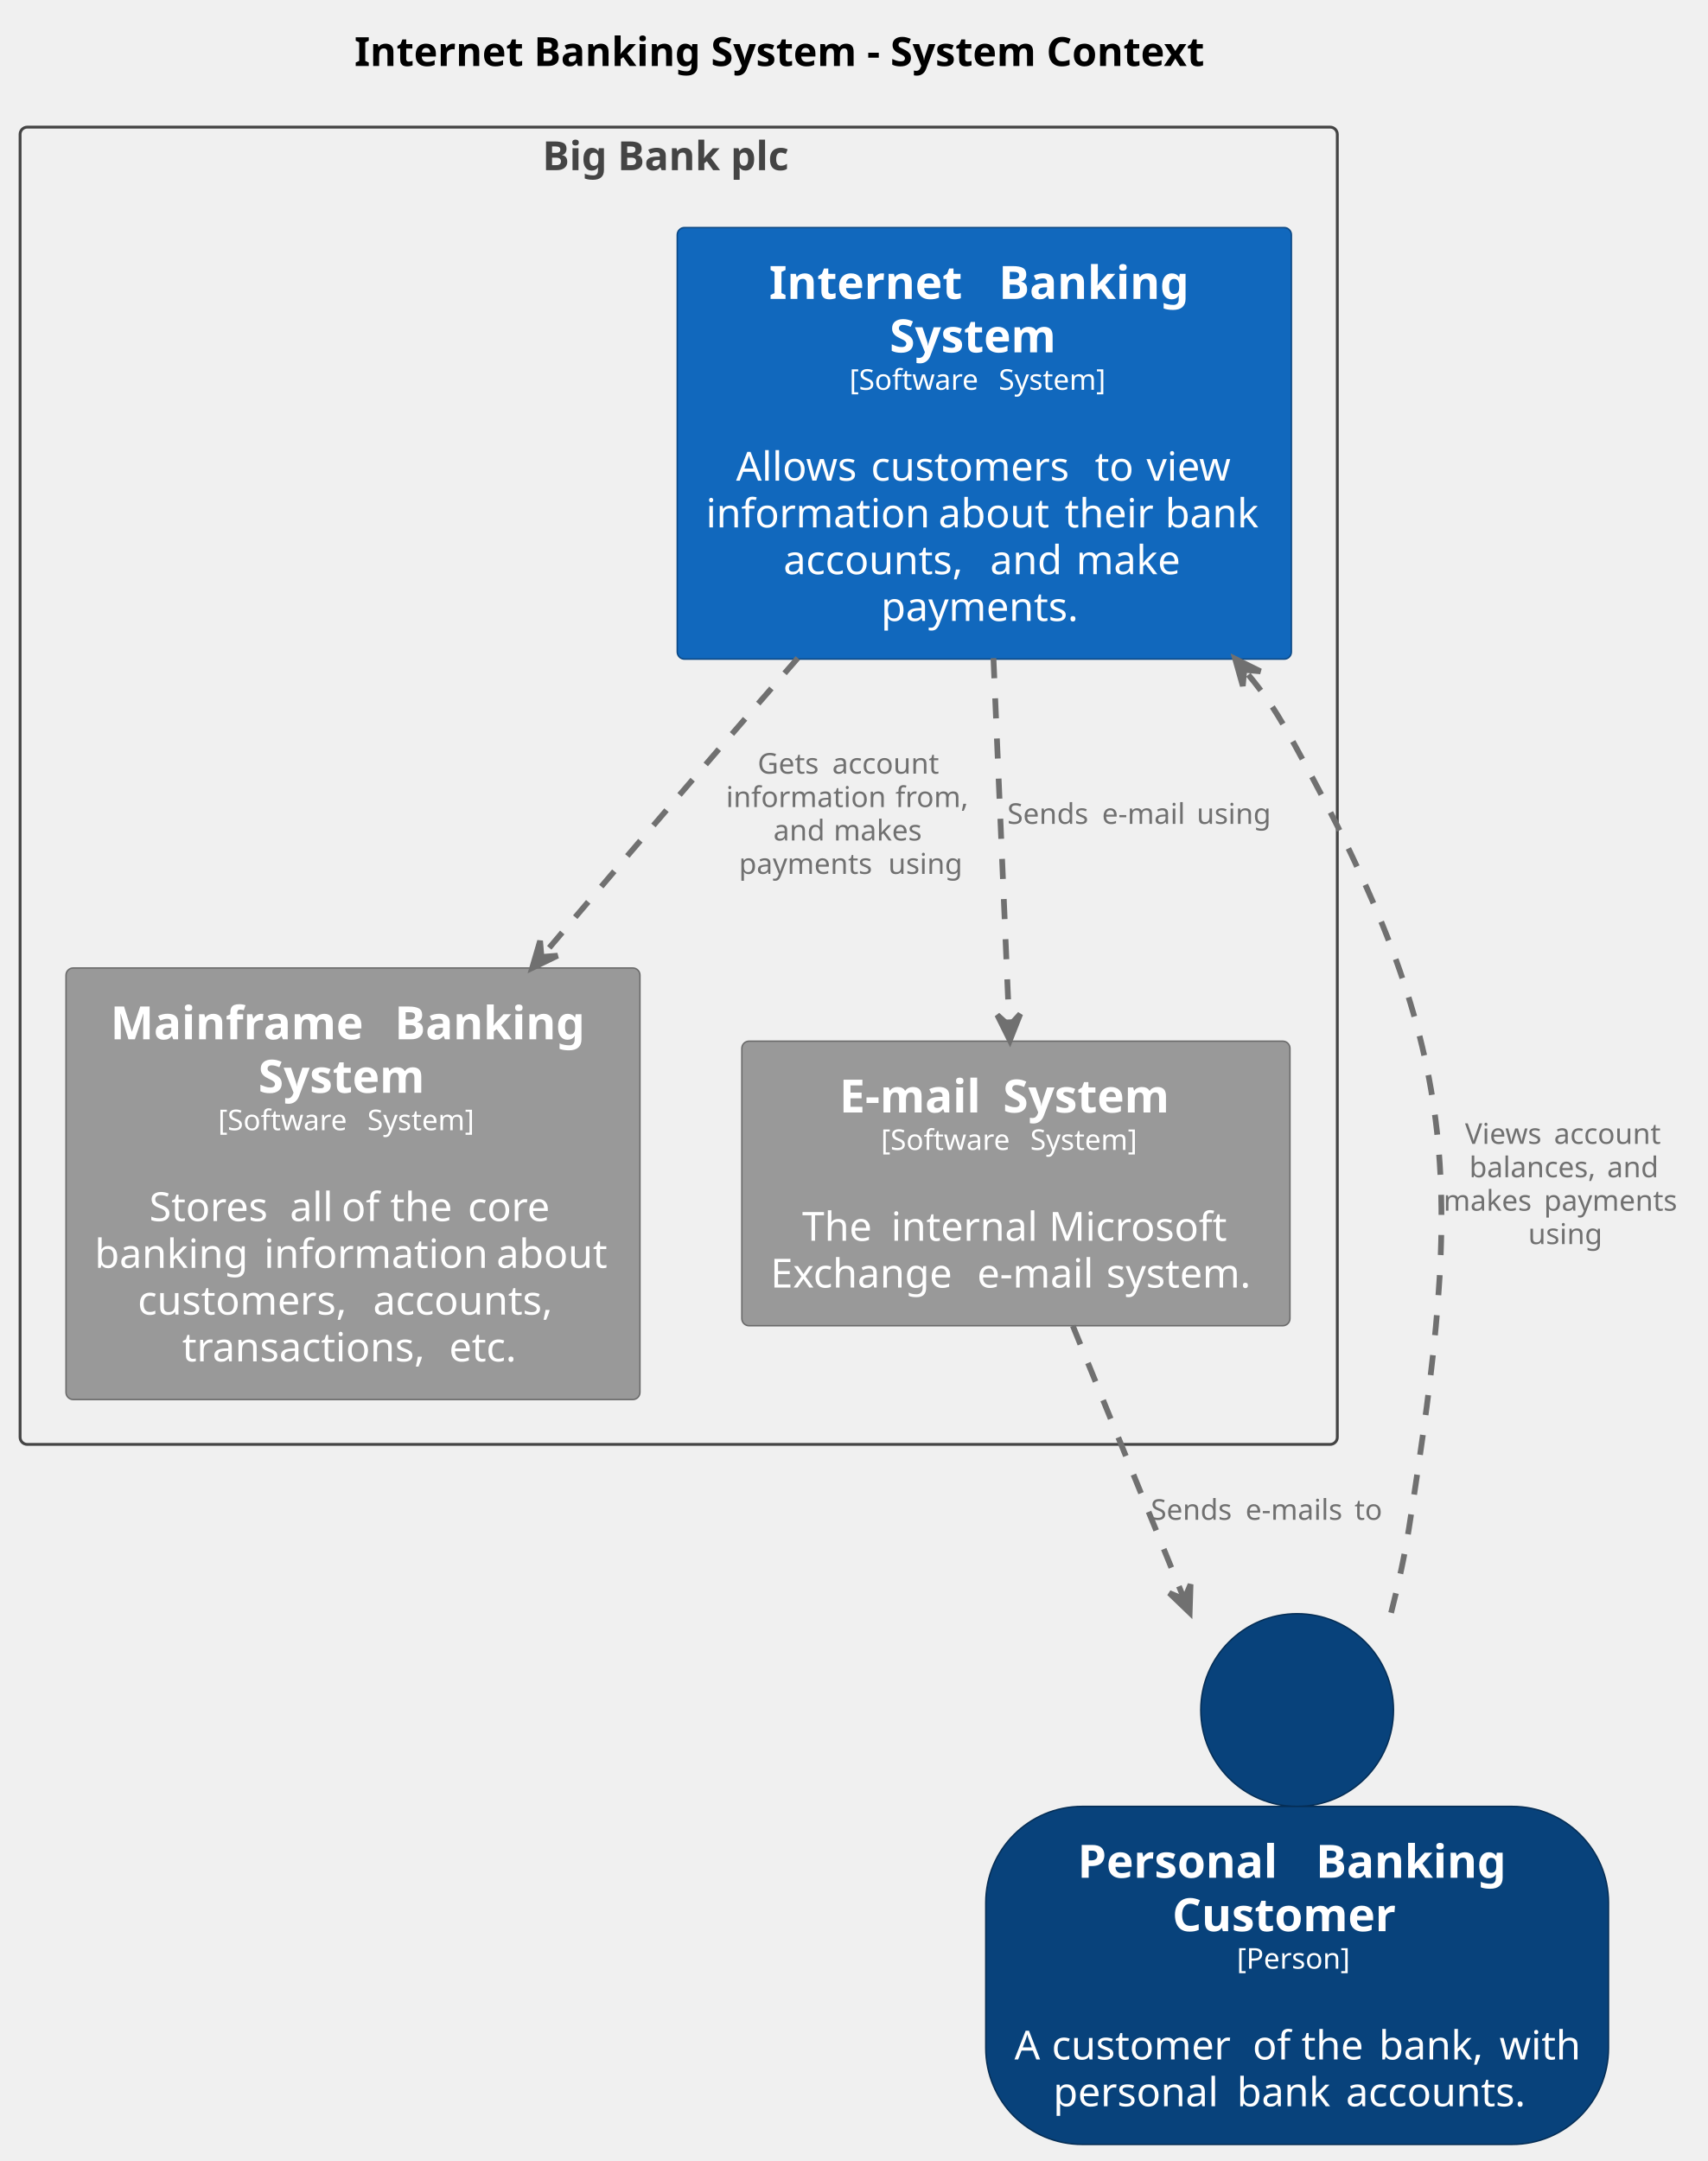
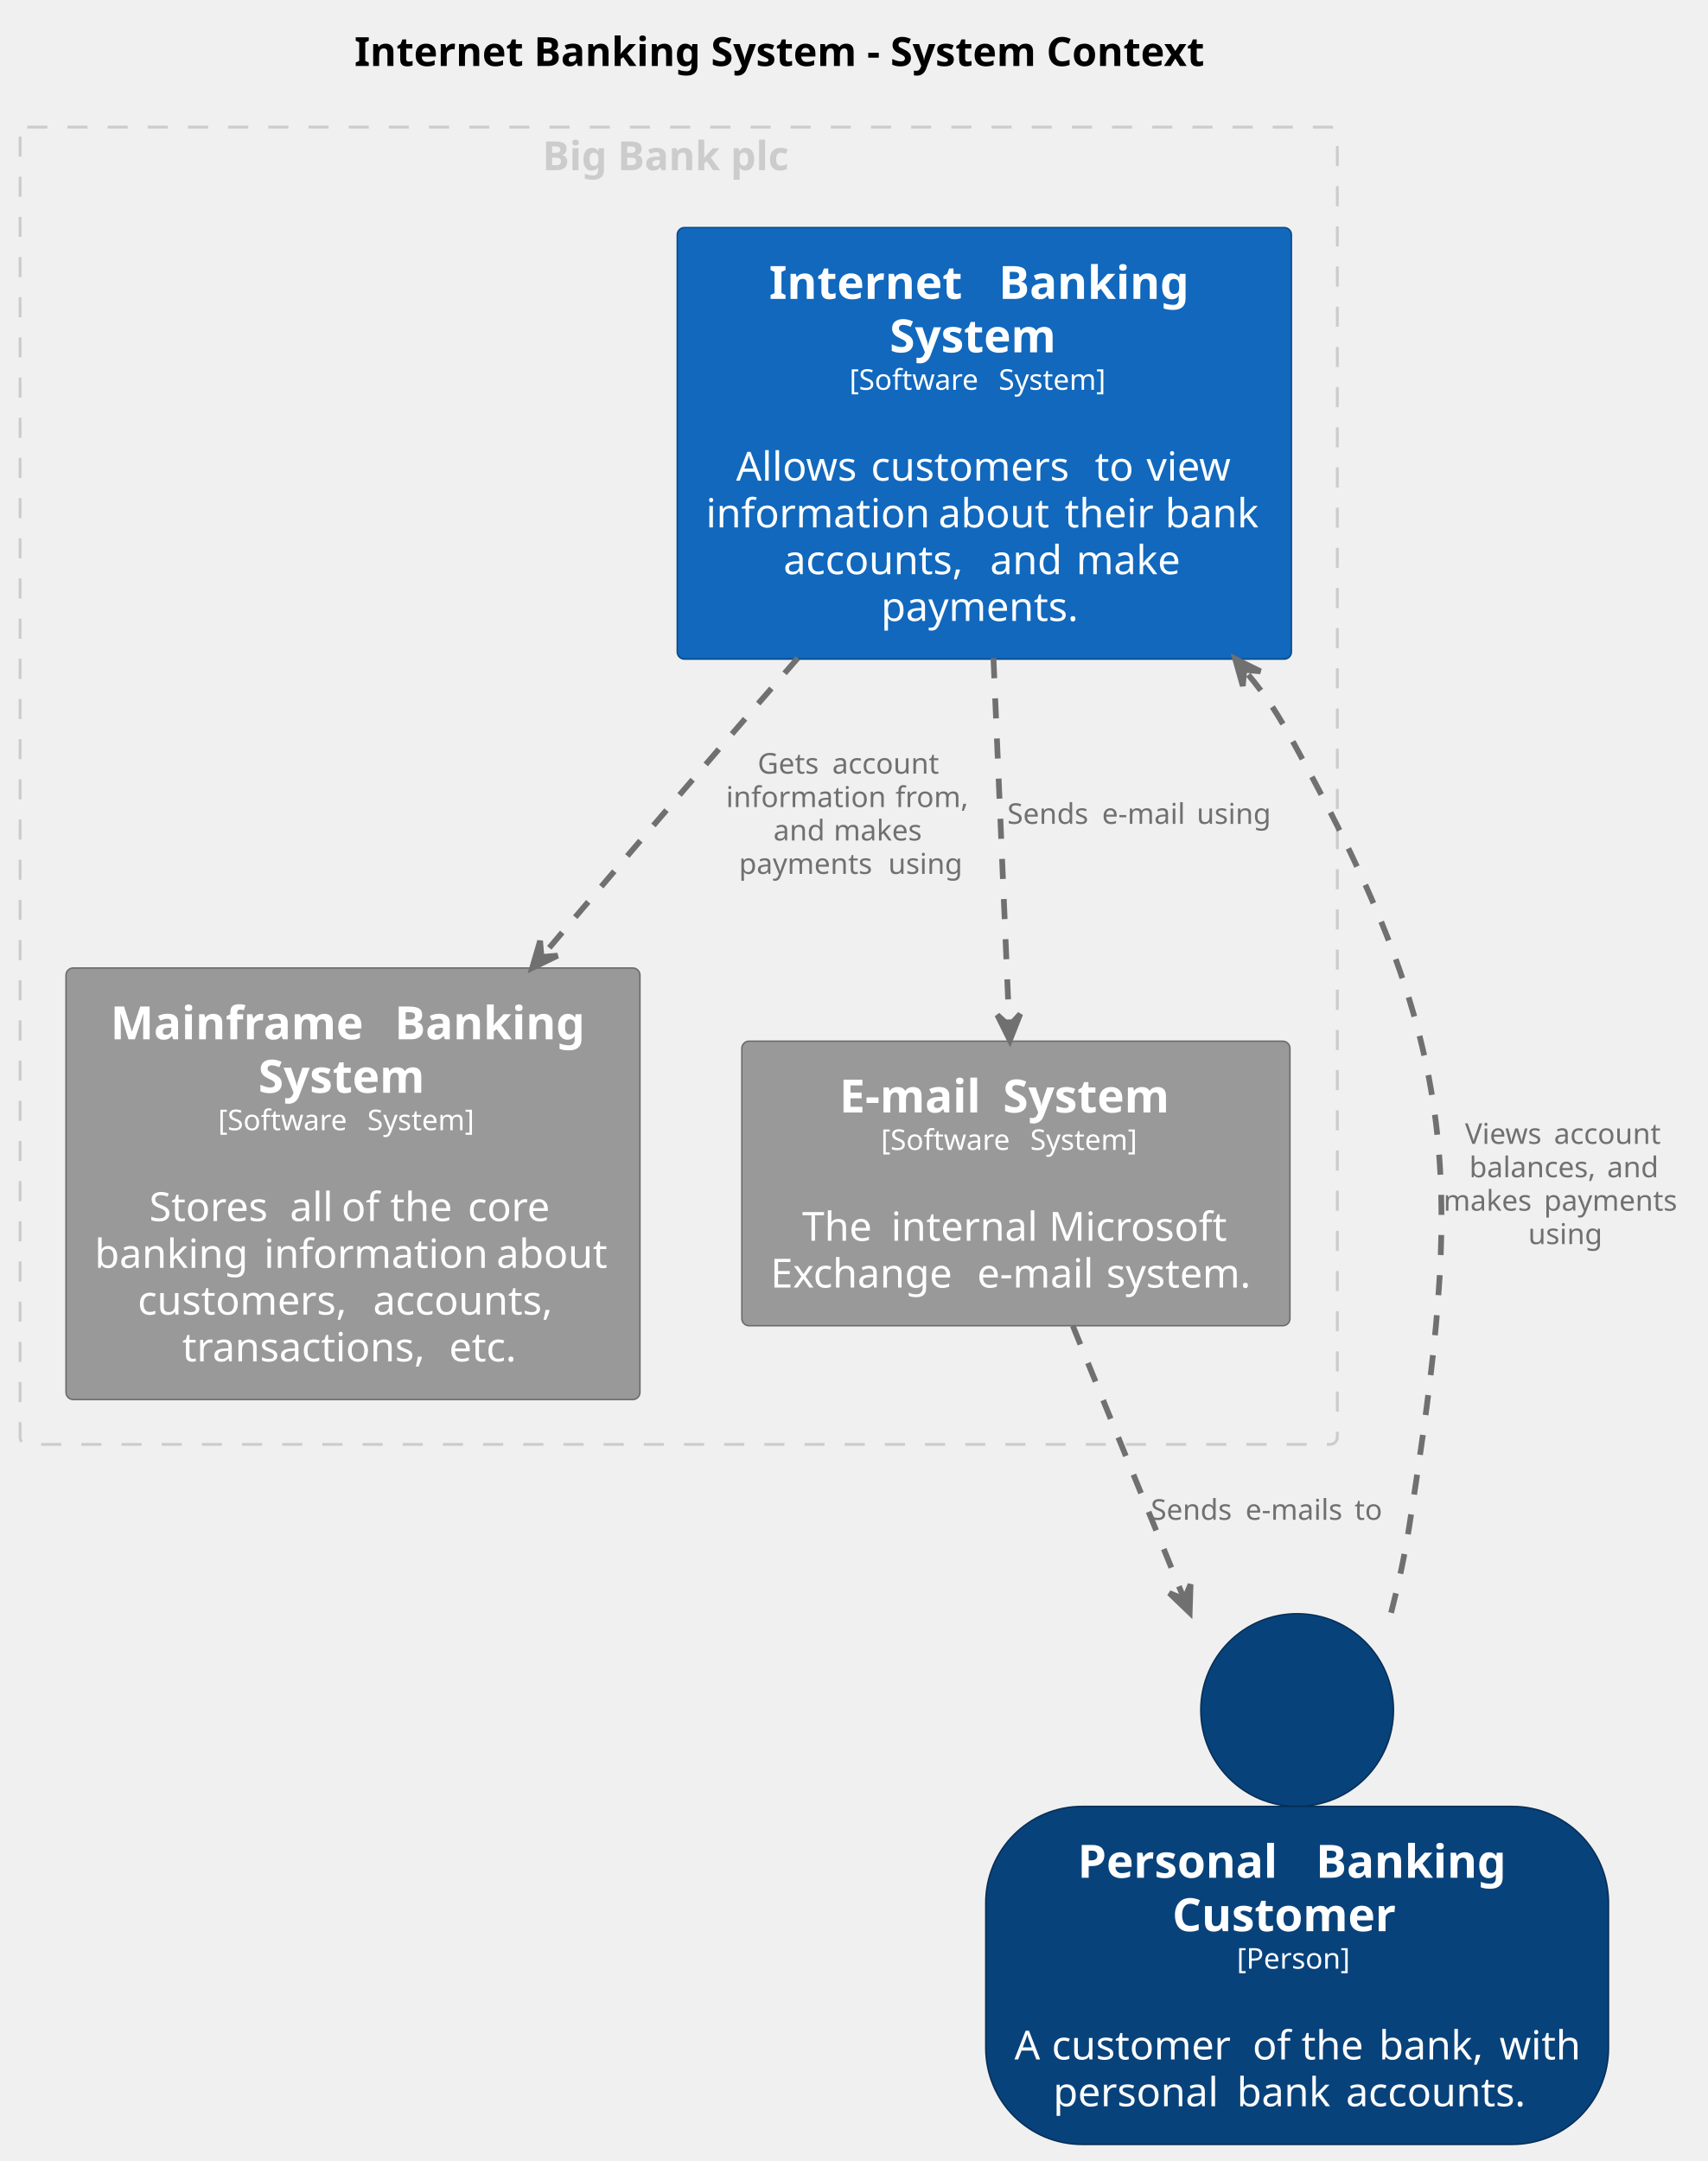
<svg xmlns="http://www.w3.org/2000/svg" contentStyleType="text/css" height="753px" preserveAspectRatio="none" style="width:595px;height:753px;background:#FFFFFF;" version="1.1" viewBox="0 0 595 753" width="595px" zoomAndPan="magnify">
  <defs />
  <g>
    <text fill="#000000" font-family="sans-serif" font-size="14" font-weight="bold" lengthAdjust="spacing" textLength="334" x="123.5" y="22.995">Internet Banking System - System Context</text>
-     <g id="cluster_Big Bank plc">
-       <rect fill="none" height="459" rx="2.5" ry="2.5" style="stroke:#444444;stroke-width:1.0;" width="459" x="7" y="44.297" />
-       <text fill="#444444" font-family="sans-serif" font-size="14" font-weight="bold" lengthAdjust="spacing" textLength="95" x="189" y="59.292">Big Bank plc</text>
+     <g id="cluster_group1">
+       <rect fill="none" height="459" rx="2.5" ry="2.5" style="stroke:#CCCCCC;stroke-width:1.0;stroke-dasharray:7.0,7.0;" width="459" x="7" y="44.297" />
+       <text fill="#CCCCCC" font-family="sans-serif" font-size="14" font-weight="bold" lengthAdjust="spacing" textLength="95" x="189" y="59.292">Big Bank plc</text>
    </g>
    <g id="elem_MainframeBankingSystem">
      <rect fill="#999999" height="150.375" rx="2.5" ry="2.5" style="stroke:#6B6B6B;stroke-width:0.5;" width="200" x="23" y="337.297" />
      <text fill="#FFFFFF" font-family="sans-serif" font-size="16" font-weight="bold" lengthAdjust="spacing" textLength="93" x="38.5" y="362.148">Mainframe</text>
      <text fill="#FFFFFF" font-family="sans-serif" font-size="16" font-weight="bold" lengthAdjust="spacing" textLength="6" x="131.5" y="362.148"> </text>
      <text fill="#FFFFFF" font-family="sans-serif" font-size="16" font-weight="bold" lengthAdjust="spacing" textLength="70" x="137.5" y="362.148">Banking</text>
      <text fill="#FFFFFF" font-family="sans-serif" font-size="16" font-weight="bold" lengthAdjust="spacing" textLength="66" x="90" y="380.773">System</text>
      <text fill="#FFFFFF" font-family="sans-serif" font-size="10" lengthAdjust="spacing" textLength="49" x="76" y="393.829">[Software</text>
      <text fill="#FFFFFF" font-family="sans-serif" font-size="10" lengthAdjust="spacing" textLength="3" x="125" y="393.829"> </text>
      <text fill="#FFFFFF" font-family="sans-serif" font-size="10" lengthAdjust="spacing" textLength="42" x="128" y="393.829">System]</text>
      <text fill="#FFFFFF" font-family="sans-serif" font-size="14" lengthAdjust="spacing" textLength="4" x="121" y="409.183"> </text>
      <text fill="#FFFFFF" font-family="sans-serif" font-size="14" lengthAdjust="spacing" textLength="45" x="52" y="425.479">Stores</text>
      <text fill="#FFFFFF" font-family="sans-serif" font-size="14" lengthAdjust="spacing" textLength="4" x="97" y="425.479"> </text>
      <text fill="#FFFFFF" font-family="sans-serif" font-size="14" lengthAdjust="spacing" textLength="14" x="101" y="425.479">all</text>
      <text fill="#FFFFFF" font-family="sans-serif" font-size="14" lengthAdjust="spacing" textLength="4" x="115" y="425.479"> </text>
      <text fill="#FFFFFF" font-family="sans-serif" font-size="14" lengthAdjust="spacing" textLength="13" x="119" y="425.479">of</text>
      <text fill="#FFFFFF" font-family="sans-serif" font-size="14" lengthAdjust="spacing" textLength="4" x="132" y="425.479"> </text>
      <text fill="#FFFFFF" font-family="sans-serif" font-size="14" lengthAdjust="spacing" textLength="23" x="136" y="425.479">the</text>
      <text fill="#FFFFFF" font-family="sans-serif" font-size="14" lengthAdjust="spacing" textLength="4" x="159" y="425.479"> </text>
      <text fill="#FFFFFF" font-family="sans-serif" font-size="14" lengthAdjust="spacing" textLength="31" x="163" y="425.479">core</text>
      <text fill="#FFFFFF" font-family="sans-serif" font-size="14" lengthAdjust="spacing" textLength="55" x="33" y="441.776">banking</text>
      <text fill="#FFFFFF" font-family="sans-serif" font-size="14" lengthAdjust="spacing" textLength="4" x="88" y="441.776"> </text>
      <text fill="#FFFFFF" font-family="sans-serif" font-size="14" lengthAdjust="spacing" textLength="77" x="92" y="441.776">information</text>
      <text fill="#FFFFFF" font-family="sans-serif" font-size="14" lengthAdjust="spacing" textLength="4" x="169" y="441.776"> </text>
      <text fill="#FFFFFF" font-family="sans-serif" font-size="14" lengthAdjust="spacing" textLength="40" x="173" y="441.776">about</text>
      <text fill="#FFFFFF" font-family="sans-serif" font-size="14" lengthAdjust="spacing" textLength="78" x="48" y="458.073">customers,</text>
      <text fill="#FFFFFF" font-family="sans-serif" font-size="14" lengthAdjust="spacing" textLength="4" x="126" y="458.073"> </text>
      <text fill="#FFFFFF" font-family="sans-serif" font-size="14" lengthAdjust="spacing" textLength="68" x="130" y="458.073">accounts,</text>
      <text fill="#FFFFFF" font-family="sans-serif" font-size="14" lengthAdjust="spacing" textLength="89" x="63.5" y="474.37">transactions,</text>
      <text fill="#FFFFFF" font-family="sans-serif" font-size="14" lengthAdjust="spacing" textLength="4" x="152.5" y="474.37"> </text>
      <text fill="#FFFFFF" font-family="sans-serif" font-size="14" lengthAdjust="spacing" textLength="26" x="156.5" y="474.37">etc.</text>
    </g>
    <g id="elem_EmailSystem">
      <rect fill="#999999" height="99.156" rx="2.5" ry="2.5" style="stroke:#6B6B6B;stroke-width:0.5;" width="191" x="258.5" y="362.797" />
      <text fill="#FFFFFF" font-family="sans-serif" font-size="16" font-weight="bold" lengthAdjust="spacing" textLength="51" x="292.5" y="387.648">E-mail</text>
      <text fill="#FFFFFF" font-family="sans-serif" font-size="16" font-weight="bold" lengthAdjust="spacing" textLength="6" x="343.5" y="387.648"> </text>
      <text fill="#FFFFFF" font-family="sans-serif" font-size="16" font-weight="bold" lengthAdjust="spacing" textLength="66" x="349.5" y="387.648">System</text>
      <text fill="#FFFFFF" font-family="sans-serif" font-size="10" lengthAdjust="spacing" textLength="49" x="307" y="400.704">[Software</text>
      <text fill="#FFFFFF" font-family="sans-serif" font-size="10" lengthAdjust="spacing" textLength="3" x="356" y="400.704"> </text>
      <text fill="#FFFFFF" font-family="sans-serif" font-size="10" lengthAdjust="spacing" textLength="42" x="359" y="400.704">System]</text>
      <text fill="#FFFFFF" font-family="sans-serif" font-size="14" lengthAdjust="spacing" textLength="4" x="352" y="416.058"> </text>
      <text fill="#FFFFFF" font-family="sans-serif" font-size="14" lengthAdjust="spacing" textLength="27" x="279.5" y="432.354">The</text>
      <text fill="#FFFFFF" font-family="sans-serif" font-size="14" lengthAdjust="spacing" textLength="4" x="306.5" y="432.354"> </text>
      <text fill="#FFFFFF" font-family="sans-serif" font-size="14" lengthAdjust="spacing" textLength="51" x="310.5" y="432.354">internal</text>
      <text fill="#FFFFFF" font-family="sans-serif" font-size="14" lengthAdjust="spacing" textLength="4" x="361.5" y="432.354"> </text>
      <text fill="#FFFFFF" font-family="sans-serif" font-size="14" lengthAdjust="spacing" textLength="63" x="365.5" y="432.354">Microsoft</text>
      <text fill="#FFFFFF" font-family="sans-serif" font-size="14" lengthAdjust="spacing" textLength="68" x="268.5" y="448.651">Exchange</text>
      <text fill="#FFFFFF" font-family="sans-serif" font-size="14" lengthAdjust="spacing" textLength="4" x="336.5" y="448.651"> </text>
      <text fill="#FFFFFF" font-family="sans-serif" font-size="14" lengthAdjust="spacing" textLength="41" x="340.5" y="448.651">e-mail</text>
      <text fill="#FFFFFF" font-family="sans-serif" font-size="14" lengthAdjust="spacing" textLength="4" x="381.5" y="448.651"> </text>
      <text fill="#FFFFFF" font-family="sans-serif" font-size="14" lengthAdjust="spacing" textLength="54" x="385.5" y="448.651">system.</text>
    </g>
    <g id="elem_InternetBankingSystem">
      <rect fill="#1168BD" height="150.375" rx="2.5" ry="2.5" style="stroke:#0B4884;stroke-width:0.5;" width="214" x="236" y="79.297" />
      <text fill="#FFFFFF" font-family="sans-serif" font-size="16" font-weight="bold" lengthAdjust="spacing" textLength="74" x="268" y="104.148">Internet</text>
      <text fill="#FFFFFF" font-family="sans-serif" font-size="16" font-weight="bold" lengthAdjust="spacing" textLength="6" x="342" y="104.148"> </text>
      <text fill="#FFFFFF" font-family="sans-serif" font-size="16" font-weight="bold" lengthAdjust="spacing" textLength="70" x="348" y="104.148">Banking</text>
      <text fill="#FFFFFF" font-family="sans-serif" font-size="16" font-weight="bold" lengthAdjust="spacing" textLength="66" x="310" y="122.773">System</text>
      <text fill="#FFFFFF" font-family="sans-serif" font-size="10" lengthAdjust="spacing" textLength="49" x="296" y="135.829">[Software</text>
      <text fill="#FFFFFF" font-family="sans-serif" font-size="10" lengthAdjust="spacing" textLength="3" x="345" y="135.829"> </text>
      <text fill="#FFFFFF" font-family="sans-serif" font-size="10" lengthAdjust="spacing" textLength="42" x="348" y="135.829">System]</text>
      <text fill="#FFFFFF" font-family="sans-serif" font-size="14" lengthAdjust="spacing" textLength="4" x="341" y="151.183"> </text>
      <text fill="#FFFFFF" font-family="sans-serif" font-size="14" lengthAdjust="spacing" textLength="43" x="256.5" y="167.48">Allows</text>
      <text fill="#FFFFFF" font-family="sans-serif" font-size="14" lengthAdjust="spacing" textLength="4" x="299.5" y="167.48"> </text>
      <text fill="#FFFFFF" font-family="sans-serif" font-size="14" lengthAdjust="spacing" textLength="74" x="303.5" y="167.48">customers</text>
      <text fill="#FFFFFF" font-family="sans-serif" font-size="14" lengthAdjust="spacing" textLength="4" x="377.5" y="167.48"> </text>
      <text fill="#FFFFFF" font-family="sans-serif" font-size="14" lengthAdjust="spacing" textLength="14" x="381.5" y="167.48">to</text>
      <text fill="#FFFFFF" font-family="sans-serif" font-size="14" lengthAdjust="spacing" textLength="4" x="395.5" y="167.48"> </text>
      <text fill="#FFFFFF" font-family="sans-serif" font-size="14" lengthAdjust="spacing" textLength="30" x="399.5" y="167.48">view</text>
      <text fill="#FFFFFF" font-family="sans-serif" font-size="14" lengthAdjust="spacing" textLength="77" x="246" y="183.776">information</text>
      <text fill="#FFFFFF" font-family="sans-serif" font-size="14" lengthAdjust="spacing" textLength="4" x="323" y="183.776"> </text>
      <text fill="#FFFFFF" font-family="sans-serif" font-size="14" lengthAdjust="spacing" textLength="40" x="327" y="183.776">about</text>
      <text fill="#FFFFFF" font-family="sans-serif" font-size="14" lengthAdjust="spacing" textLength="4" x="367" y="183.776"> </text>
      <text fill="#FFFFFF" font-family="sans-serif" font-size="14" lengthAdjust="spacing" textLength="31" x="371" y="183.776">their</text>
      <text fill="#FFFFFF" font-family="sans-serif" font-size="14" lengthAdjust="spacing" textLength="4" x="402" y="183.776"> </text>
      <text fill="#FFFFFF" font-family="sans-serif" font-size="14" lengthAdjust="spacing" textLength="34" x="406" y="183.776">bank</text>
      <text fill="#FFFFFF" font-family="sans-serif" font-size="14" lengthAdjust="spacing" textLength="68" x="273" y="200.073">accounts,</text>
      <text fill="#FFFFFF" font-family="sans-serif" font-size="14" lengthAdjust="spacing" textLength="4" x="341" y="200.073"> </text>
      <text fill="#FFFFFF" font-family="sans-serif" font-size="14" lengthAdjust="spacing" textLength="26" x="345" y="200.073">and</text>
      <text fill="#FFFFFF" font-family="sans-serif" font-size="14" lengthAdjust="spacing" textLength="4" x="371" y="200.073"> </text>
      <text fill="#FFFFFF" font-family="sans-serif" font-size="14" lengthAdjust="spacing" textLength="38" x="375" y="200.073">make</text>
      <text fill="#FFFFFF" font-family="sans-serif" font-size="14" lengthAdjust="spacing" textLength="72" x="307" y="216.37">payments.</text>
    </g>
    <g id="elem_PersonalBankingCustomer">
      <ellipse cx="452" cy="595.87" fill="#08427B" rx="33.573" ry="33.573" style="stroke:#052E56;stroke-width:0.5;" />
      <rect fill="#08427B" height="117.781" rx="33.573" ry="33.573" style="stroke:#052E56;stroke-width:0.5;" width="217" x="343.5" y="629.442" />
      <text fill="#FFFFFF" font-family="sans-serif" font-size="16" font-weight="bold" lengthAdjust="spacing" textLength="77" x="375.5" y="654.294">Personal</text>
      <text fill="#FFFFFF" font-family="sans-serif" font-size="16" font-weight="bold" lengthAdjust="spacing" textLength="6" x="452.5" y="654.294"> </text>
      <text fill="#FFFFFF" font-family="sans-serif" font-size="16" font-weight="bold" lengthAdjust="spacing" textLength="70" x="458.5" y="654.294">Banking</text>
      <text fill="#FFFFFF" font-family="sans-serif" font-size="16" font-weight="bold" lengthAdjust="spacing" textLength="87" x="408.5" y="672.919">Customer</text>
      <text fill="#FFFFFF" font-family="sans-serif" font-size="10" lengthAdjust="spacing" textLength="42" x="431" y="685.975">[Person]</text>
      <text fill="#FFFFFF" font-family="sans-serif" font-size="14" lengthAdjust="spacing" textLength="4" x="450" y="701.328"> </text>
      <text fill="#FFFFFF" font-family="sans-serif" font-size="14" lengthAdjust="spacing" textLength="9" x="353.5" y="717.625">A</text>
      <text fill="#FFFFFF" font-family="sans-serif" font-size="14" lengthAdjust="spacing" textLength="4" x="362.5" y="717.625"> </text>
      <text fill="#FFFFFF" font-family="sans-serif" font-size="14" lengthAdjust="spacing" textLength="66" x="366.5" y="717.625">customer</text>
      <text fill="#FFFFFF" font-family="sans-serif" font-size="14" lengthAdjust="spacing" textLength="4" x="432.5" y="717.625"> </text>
      <text fill="#FFFFFF" font-family="sans-serif" font-size="14" lengthAdjust="spacing" textLength="13" x="436.5" y="717.625">of</text>
      <text fill="#FFFFFF" font-family="sans-serif" font-size="14" lengthAdjust="spacing" textLength="4" x="449.5" y="717.625"> </text>
      <text fill="#FFFFFF" font-family="sans-serif" font-size="14" lengthAdjust="spacing" textLength="23" x="453.5" y="717.625">the</text>
      <text fill="#FFFFFF" font-family="sans-serif" font-size="14" lengthAdjust="spacing" textLength="4" x="476.5" y="717.625"> </text>
      <text fill="#FFFFFF" font-family="sans-serif" font-size="14" lengthAdjust="spacing" textLength="38" x="480.5" y="717.625">bank,</text>
      <text fill="#FFFFFF" font-family="sans-serif" font-size="14" lengthAdjust="spacing" textLength="4" x="518.5" y="717.625"> </text>
      <text fill="#FFFFFF" font-family="sans-serif" font-size="14" lengthAdjust="spacing" textLength="28" x="522.5" y="717.625">with</text>
      <text fill="#FFFFFF" font-family="sans-serif" font-size="14" lengthAdjust="spacing" textLength="60" x="367" y="733.922">personal</text>
      <text fill="#FFFFFF" font-family="sans-serif" font-size="14" lengthAdjust="spacing" textLength="4" x="427" y="733.922"> </text>
      <text fill="#FFFFFF" font-family="sans-serif" font-size="14" lengthAdjust="spacing" textLength="34" x="431" y="733.922">bank</text>
      <text fill="#FFFFFF" font-family="sans-serif" font-size="14" lengthAdjust="spacing" textLength="4" x="465" y="733.922"> </text>
      <text fill="#FFFFFF" font-family="sans-serif" font-size="14" lengthAdjust="spacing" textLength="68" x="469" y="733.922">accounts.</text>
    </g>
    <g id="link_PersonalBankingCustomer_InternetBankingSystem">
      <path d="M484.75,561.977 C487.3,552.057 489.48,542.037 491,532.297 C509.97,411.147 510.15,366.717 451,259.297 C445.29,248.917 442.026,243.56 434.226,234.18 " fill="none" id="PersonalBankingCustomer-to-InternetBankingSystem" style="stroke:#707070;stroke-width:2.0;stroke-dasharray:7.0,7.0;" />
      <polygon fill="#707070" points="430.39,229.567,433.069,239.044,433.587,233.411,439.22,233.929,430.39,229.567" style="stroke:#707070;stroke-width:2.0;" />
      <text fill="#707070" font-family="sans-serif" font-size="10" lengthAdjust="spacing" textLength="28" x="510.5" y="398.579">Views</text>
      <text fill="#707070" font-family="sans-serif" font-size="10" lengthAdjust="spacing" textLength="3" x="538.5" y="398.579"> </text>
      <text fill="#707070" font-family="sans-serif" font-size="10" lengthAdjust="spacing" textLength="38" x="541.5" y="398.579">account</text>
      <text fill="#707070" font-family="sans-serif" font-size="10" lengthAdjust="spacing" textLength="45" x="512" y="410.22">balances,</text>
      <text fill="#707070" font-family="sans-serif" font-size="10" lengthAdjust="spacing" textLength="3" x="557" y="410.22"> </text>
      <text fill="#707070" font-family="sans-serif" font-size="10" lengthAdjust="spacing" textLength="18" x="560" y="410.22">and</text>
      <text fill="#707070" font-family="sans-serif" font-size="10" lengthAdjust="spacing" textLength="32" x="503" y="421.86">makes</text>
      <text fill="#707070" font-family="sans-serif" font-size="10" lengthAdjust="spacing" textLength="3" x="535" y="421.86"> </text>
      <text fill="#707070" font-family="sans-serif" font-size="10" lengthAdjust="spacing" textLength="49" x="538" y="421.86">payments</text>
      <text fill="#707070" font-family="sans-serif" font-size="10" lengthAdjust="spacing" textLength="25" x="532.5" y="433.501">using</text>
    </g>
    <g id="link_InternetBankingSystem_MainframeBankingSystem">
      <path d="M277.99,229.317 C269.23,239.377 260.38,249.577 252,259.297 C230.2,284.597 210.379,307.85 189.319,332.7 " fill="none" id="InternetBankingSystem-to-MainframeBankingSystem" style="stroke:#707070;stroke-width:2.0;stroke-dasharray:7.0,7.0;" />
      <polygon fill="#707070" points="185.44,337.277,194.31,332.997,188.673,333.462,188.207,327.825,185.44,337.277" style="stroke:#707070;stroke-width:2.0;" />
      <text fill="#707070" font-family="sans-serif" font-size="10" lengthAdjust="spacing" textLength="23" x="264" y="269.579">Gets</text>
      <text fill="#707070" font-family="sans-serif" font-size="10" lengthAdjust="spacing" textLength="3" x="287" y="269.579"> </text>
      <text fill="#707070" font-family="sans-serif" font-size="10" lengthAdjust="spacing" textLength="38" x="290" y="269.579">account</text>
      <text fill="#707070" font-family="sans-serif" font-size="10" lengthAdjust="spacing" textLength="56" x="253" y="281.22">information</text>
      <text fill="#707070" font-family="sans-serif" font-size="10" lengthAdjust="spacing" textLength="3" x="309" y="281.22"> </text>
      <text fill="#707070" font-family="sans-serif" font-size="10" lengthAdjust="spacing" textLength="27" x="312" y="281.22">from,</text>
      <text fill="#707070" font-family="sans-serif" font-size="10" lengthAdjust="spacing" textLength="18" x="269.5" y="292.86">and</text>
      <text fill="#707070" font-family="sans-serif" font-size="10" lengthAdjust="spacing" textLength="3" x="287.5" y="292.86"> </text>
      <text fill="#707070" font-family="sans-serif" font-size="10" lengthAdjust="spacing" textLength="32" x="290.5" y="292.86">makes</text>
      <text fill="#707070" font-family="sans-serif" font-size="10" lengthAdjust="spacing" textLength="49" x="257.5" y="304.501">payments</text>
      <text fill="#707070" font-family="sans-serif" font-size="10" lengthAdjust="spacing" textLength="3" x="306.5" y="304.501"> </text>
      <text fill="#707070" font-family="sans-serif" font-size="10" lengthAdjust="spacing" textLength="25" x="309.5" y="304.501">using</text>
    </g>
    <g id="link_InternetBankingSystem_EmailSystem">
      <path d="M346.18,229.347 C348.02,272.167 350.034,318.862 351.644,356.492 " fill="none" id="InternetBankingSystem-to-EmailSystem" style="stroke:#707070;stroke-width:2.0;stroke-dasharray:7.0,7.0;" />
      <polygon fill="#707070" points="351.9,362.487,355.512,353.324,351.686,357.491,347.519,353.666,351.9,362.487" style="stroke:#707070;stroke-width:2.0;" />
      <text fill="#707070" font-family="sans-serif" font-size="10" lengthAdjust="spacing" textLength="30" x="351" y="287.079">Sends</text>
      <text fill="#707070" font-family="sans-serif" font-size="10" lengthAdjust="spacing" textLength="3" x="381" y="287.079"> </text>
      <text fill="#707070" font-family="sans-serif" font-size="10" lengthAdjust="spacing" textLength="30" x="384" y="287.079">e-mail</text>
      <text fill="#707070" font-family="sans-serif" font-size="10" lengthAdjust="spacing" textLength="3" x="414" y="287.079"> </text>
      <text fill="#707070" font-family="sans-serif" font-size="10" lengthAdjust="spacing" textLength="25" x="417" y="287.079">using</text>
    </g>
    <g id="link_EmailSystem_PersonalBankingCustomer">
      <path d="M373.83,461.967 C385.52,490.657 398.426,522.33 412.286,556.35 " fill="none" id="EmailSystem-to-PersonalBankingCustomer" style="stroke:#707070;stroke-width:2.0;stroke-dasharray:7.0,7.0;" />
      <polygon fill="#707070" points="414.55,561.907,414.859,552.063,412.663,557.276,407.45,555.081,414.55,561.907" style="stroke:#707070;stroke-width:2.0;" />
      <text fill="#707070" font-family="sans-serif" font-size="10" lengthAdjust="spacing" textLength="30" x="401" y="529.579">Sends</text>
      <text fill="#707070" font-family="sans-serif" font-size="10" lengthAdjust="spacing" textLength="3" x="431" y="529.579"> </text>
      <text fill="#707070" font-family="sans-serif" font-size="10" lengthAdjust="spacing" textLength="35" x="434" y="529.579">e-mails</text>
      <text fill="#707070" font-family="sans-serif" font-size="10" lengthAdjust="spacing" textLength="3" x="469" y="529.579"> </text>
      <text fill="#707070" font-family="sans-serif" font-size="10" lengthAdjust="spacing" textLength="10" x="472" y="529.579">to</text>
    </g>
  </g>
</svg>
